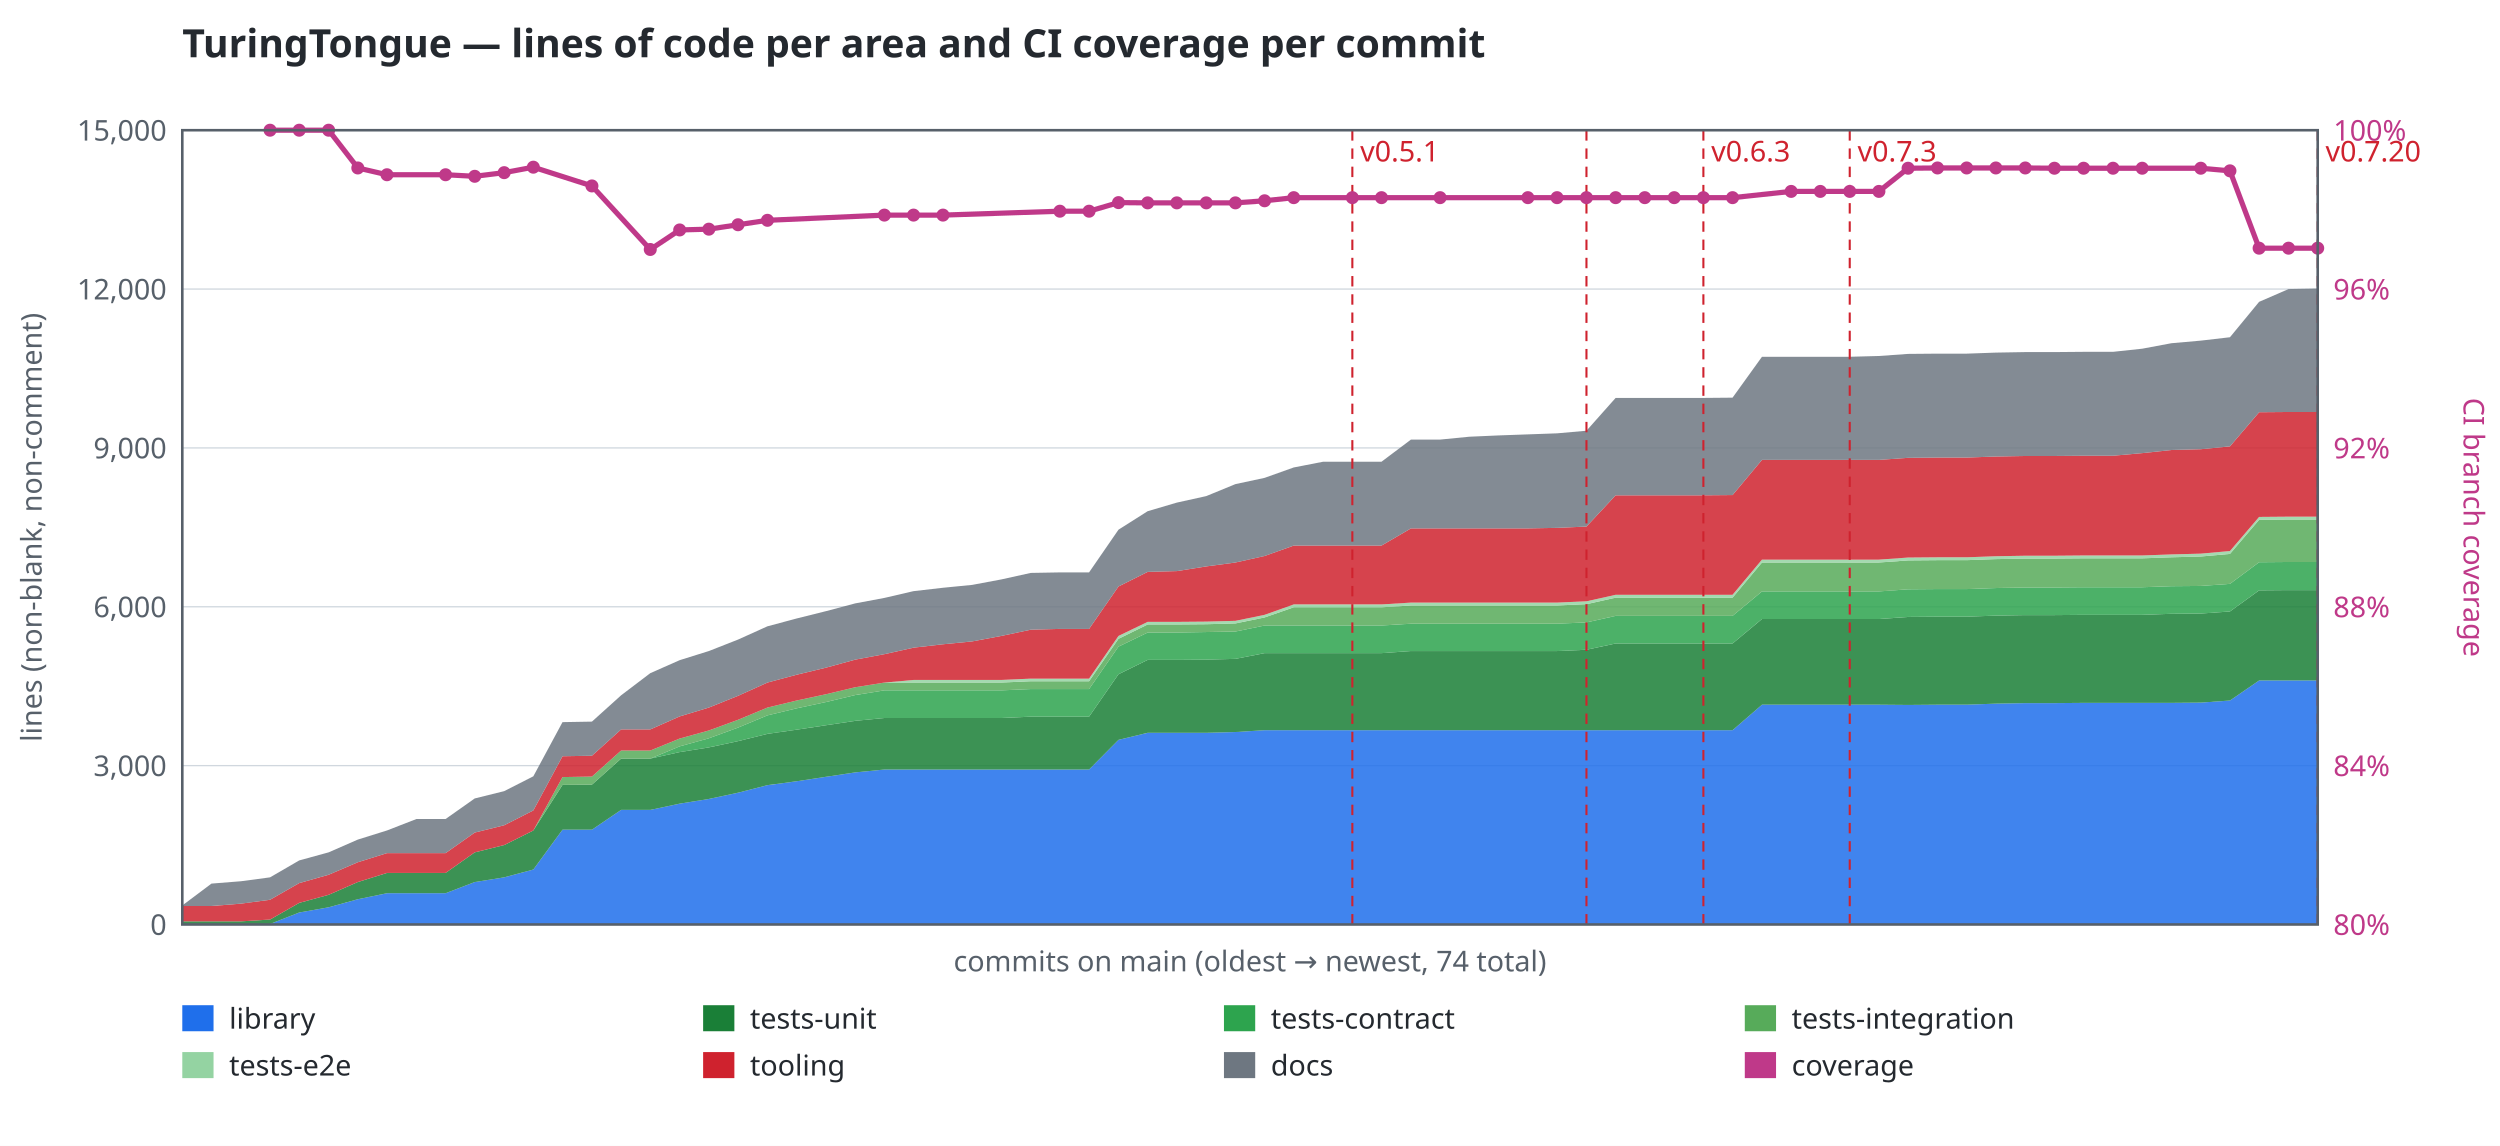
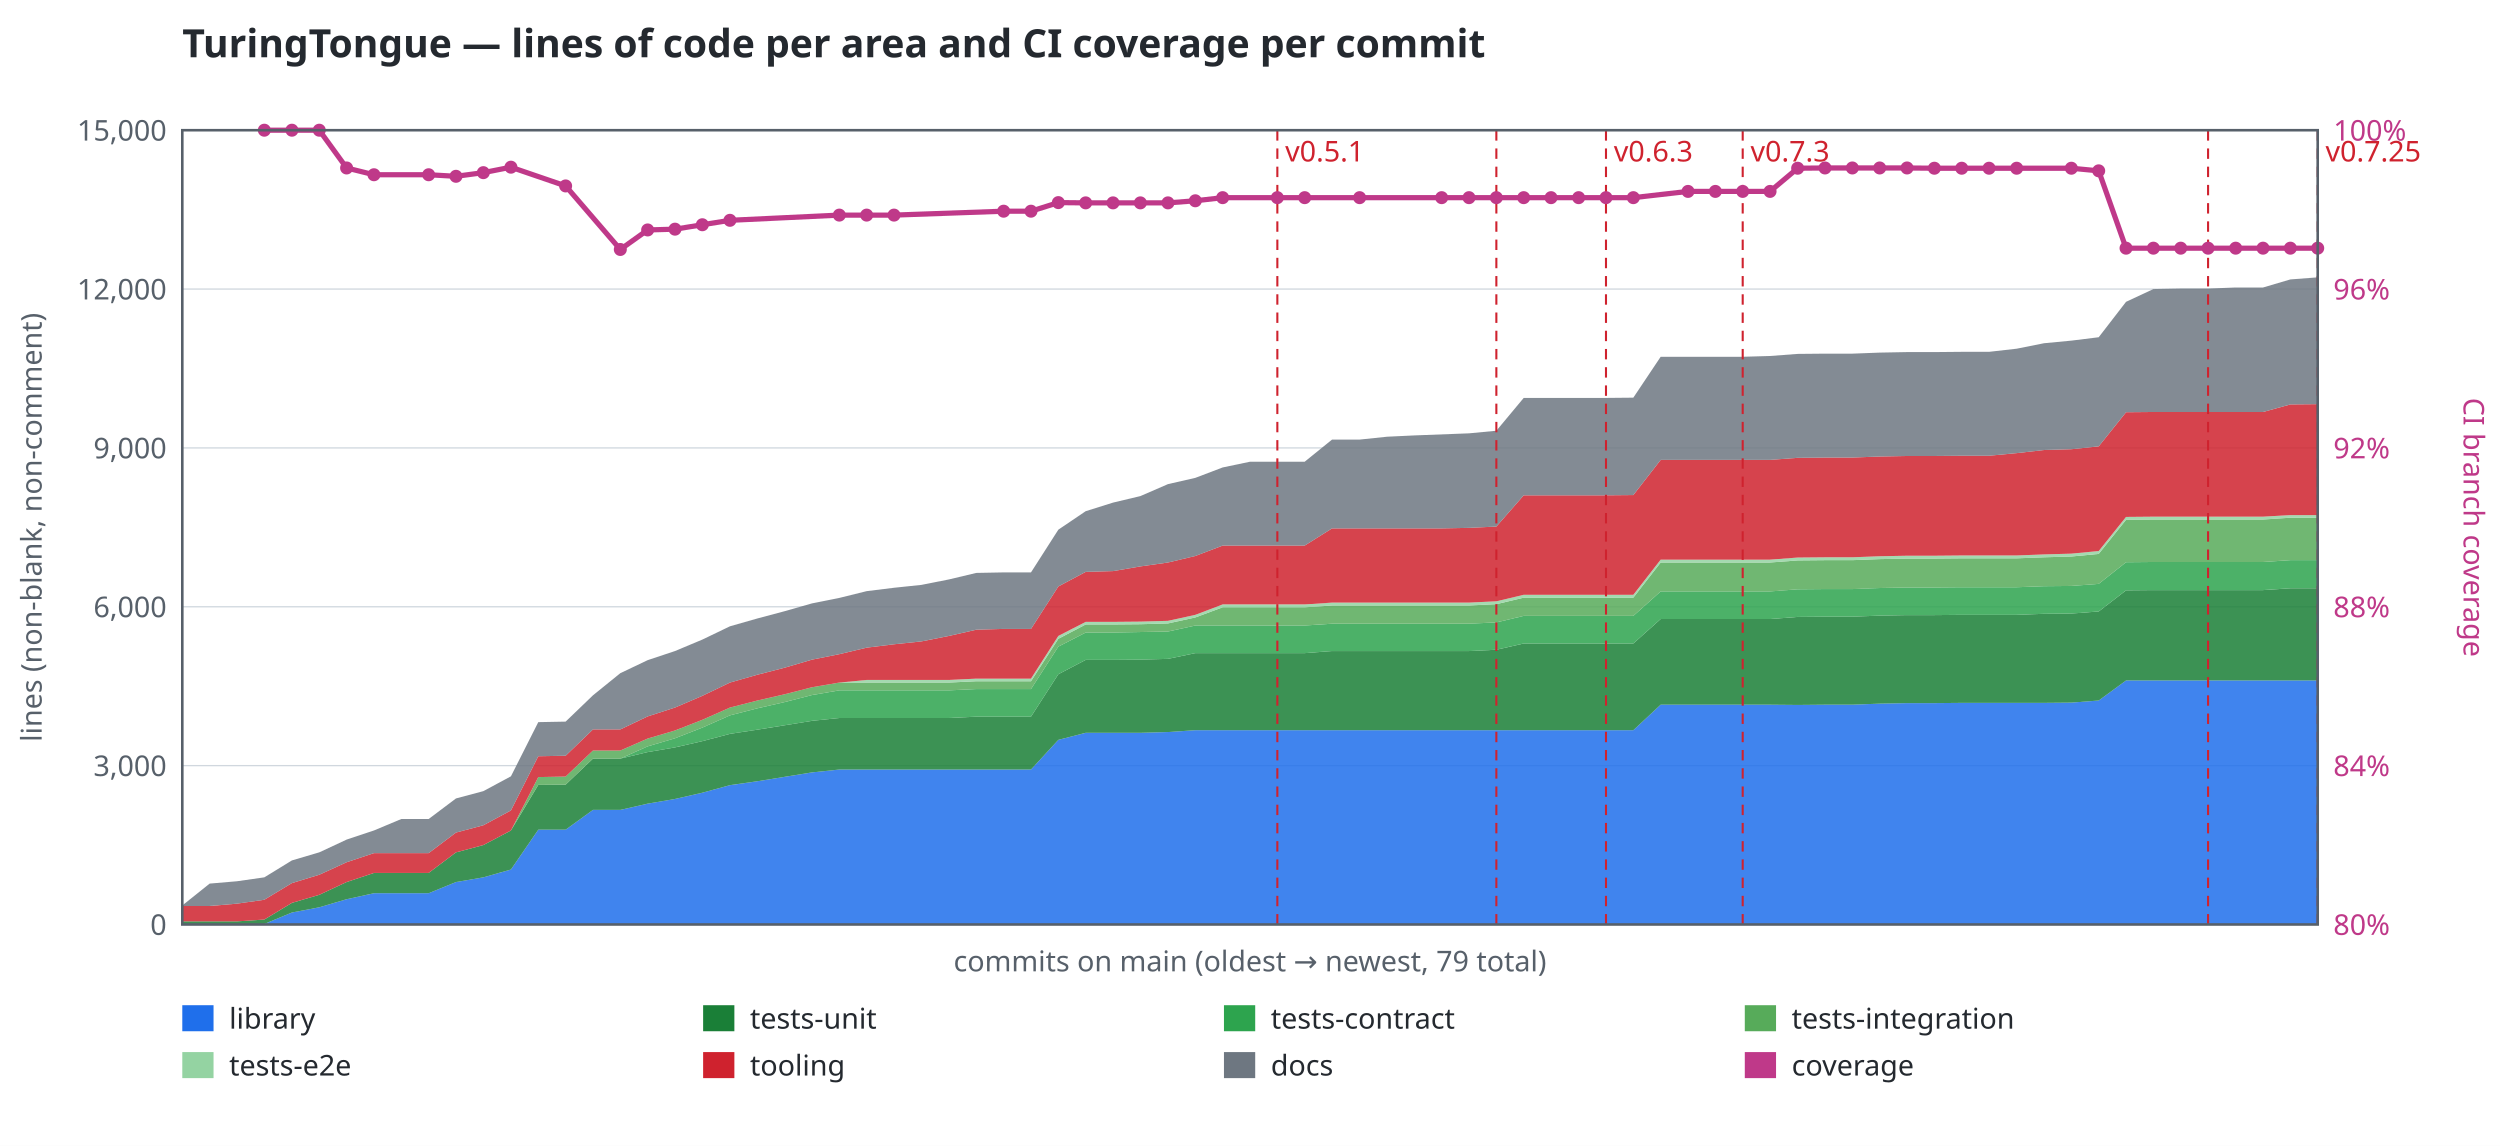
<svg xmlns="http://www.w3.org/2000/svg" width="960" height="440" viewBox="0 0 960 440" font-family="sans-serif" font-size="11">
  <rect width="960" height="440" fill="#ffffff" />
  <text x="70" y="22" font-size="15" font-weight="bold" fill="#24292f">TuringTongue — lines of code per area and CI coverage per commit</text>
  <line x1="70" x2="890" y1="355.0" y2="355.0" stroke="#d0d7de" stroke-width="0.5" />
  <text x="64" y="359.0" text-anchor="end" fill="#57606a">0</text>
  <text x="896" y="359.0" fill="#bf3989">80%</text>
  <line x1="70" x2="890" y1="294.0" y2="294.0" stroke="#d0d7de" stroke-width="0.5" />
  <text x="64" y="298.0" text-anchor="end" fill="#57606a">3,000</text>
  <text x="896" y="298.0" fill="#bf3989">84%</text>
  <line x1="70" x2="890" y1="233.0" y2="233.0" stroke="#d0d7de" stroke-width="0.5" />
  <text x="64" y="237.0" text-anchor="end" fill="#57606a">6,000</text>
  <text x="896" y="237.0" fill="#bf3989">88%</text>
  <line x1="70" x2="890" y1="172.0" y2="172.0" stroke="#d0d7de" stroke-width="0.5" />
  <text x="64" y="176.0" text-anchor="end" fill="#57606a">9,000</text>
  <text x="896" y="176.0" fill="#bf3989">92%</text>
  <line x1="70" x2="890" y1="111.0" y2="111.0" stroke="#d0d7de" stroke-width="0.5" />
  <text x="64" y="115.0" text-anchor="end" fill="#57606a">12,000</text>
  <text x="896" y="115.0" fill="#bf3989">96%</text>
  <line x1="70" x2="890" y1="50.0" y2="50.0" stroke="#d0d7de" stroke-width="0.5" />
  <text x="64" y="54.0" text-anchor="end" fill="#57606a">15,000</text>
  <text x="896" y="54.0" fill="#bf3989">100%</text>
-   <polygon points="70.0,354.8 81.2,354.8 92.5,354.8 103.7,354.8 114.9,350.4 126.2,348.4 137.4,345.3 148.6,343.0 159.9,343.0 171.1,343.0 182.3,338.7 193.6,336.9 204.8,333.9 216.0,318.6 227.3,318.6 238.5,311.0 249.7,311.0 261.0,308.6 272.2,306.8 283.4,304.4 294.7,301.5 305.9,300.0 317.1,298.3 328.4,296.6 339.6,295.5 350.8,295.5 362.1,295.5 373.3,295.5 384.5,295.5 395.8,295.5 407.0,295.5 418.2,295.5 429.5,284.1 440.7,281.4 451.9,281.4 463.2,281.4 474.4,281.1 485.6,280.4 496.8,280.4 508.1,280.4 519.3,280.4 530.5,280.4 541.8,280.4 553.0,280.4 564.2,280.4 575.5,280.4 586.7,280.4 597.9,280.4 609.2,280.4 620.4,280.4 631.6,280.4 642.9,280.4 654.1,280.4 665.3,280.4 676.6,270.6 687.8,270.6 699.0,270.6 710.3,270.6 721.5,270.6 732.7,270.7 744.0,270.6 755.2,270.6 766.4,270.2 777.7,270.0 788.9,270.0 800.1,269.9 811.4,269.9 822.6,269.9 833.8,269.9 845.1,269.8 856.3,269.0 867.5,261.3 878.8,261.3 890.0,261.3 890.0,355.0 878.8,355.0 867.5,355.0 856.3,355.0 845.1,355.0 833.8,355.0 822.6,355.0 811.4,355.0 800.1,355.0 788.9,355.0 777.7,355.0 766.4,355.0 755.2,355.0 744.0,355.0 732.7,355.0 721.5,355.0 710.3,355.0 699.0,355.0 687.8,355.0 676.6,355.0 665.3,355.0 654.1,355.0 642.9,355.0 631.6,355.0 620.4,355.0 609.2,355.0 597.9,355.0 586.7,355.0 575.5,355.0 564.2,355.0 553.0,355.0 541.8,355.0 530.5,355.0 519.3,355.0 508.1,355.0 496.8,355.0 485.6,355.0 474.4,355.0 463.2,355.0 451.9,355.0 440.7,355.0 429.5,355.0 418.2,355.0 407.0,355.0 395.8,355.0 384.5,355.0 373.3,355.0 362.1,355.0 350.8,355.0 339.6,355.0 328.4,355.0 317.1,355.0 305.9,355.0 294.7,355.0 283.4,355.0 272.2,355.0 261.0,355.0 249.7,355.0 238.5,355.0 227.3,355.0 216.0,355.0 204.8,355.0 193.6,355.0 182.3,355.0 171.1,355.0 159.9,355.0 148.6,355.0 137.4,355.0 126.2,355.0 114.9,355.0 103.7,355.0 92.5,355.0 81.2,355.0 70.0,355.0" fill="#1f6feb" fill-opacity="0.85" />
-   <polygon points="70.0,353.8 81.2,353.8 92.5,353.8 103.7,353.1 114.9,346.7 126.2,343.6 137.4,338.7 148.6,335.2 159.9,335.2 171.1,335.2 182.3,327.3 193.6,324.5 204.8,318.9 216.0,301.4 227.3,301.3 238.5,291.3 249.7,291.3 261.0,288.8 272.2,287.0 283.4,284.6 294.7,281.8 305.9,280.2 317.1,278.5 328.4,276.8 339.6,275.7 350.8,275.7 362.1,275.7 373.3,275.7 384.5,275.7 395.8,275.2 407.0,275.2 418.2,275.2 429.5,258.9 440.7,253.4 451.9,253.4 463.2,253.3 474.4,253.0 485.6,250.8 496.8,250.8 508.1,250.8 519.3,250.8 530.5,250.8 541.8,250.0 553.0,250.0 564.2,250.0 575.5,250.0 586.7,250.0 597.9,250.0 609.2,249.5 620.4,247.1 631.6,247.1 642.9,247.1 654.1,247.1 665.3,247.1 676.6,237.7 687.8,237.7 699.0,237.7 710.3,237.7 721.5,237.7 732.7,236.9 744.0,236.8 755.2,236.8 766.4,236.4 777.7,236.2 788.9,236.2 800.1,236.1 811.4,236.1 822.6,236.1 833.8,235.7 845.1,235.6 856.3,234.8 867.5,226.7 878.8,226.6 890.0,226.6 890.0,261.3 878.8,261.3 867.5,261.3 856.3,269.0 845.1,269.8 833.8,269.9 822.6,269.9 811.4,269.9 800.1,269.9 788.9,270.0 777.7,270.0 766.4,270.2 755.2,270.6 744.0,270.6 732.7,270.7 721.5,270.6 710.3,270.6 699.0,270.6 687.8,270.6 676.6,270.6 665.3,280.4 654.1,280.4 642.9,280.4 631.6,280.4 620.4,280.4 609.2,280.4 597.9,280.4 586.7,280.4 575.5,280.4 564.2,280.4 553.0,280.4 541.8,280.4 530.5,280.4 519.3,280.4 508.1,280.4 496.8,280.4 485.6,280.4 474.4,281.1 463.2,281.4 451.9,281.4 440.7,281.4 429.5,284.1 418.2,295.5 407.0,295.5 395.8,295.5 384.5,295.5 373.3,295.5 362.1,295.5 350.8,295.5 339.6,295.5 328.4,296.6 317.1,298.3 305.9,300.0 294.7,301.5 283.4,304.4 272.2,306.8 261.0,308.6 249.7,311.0 238.5,311.0 227.3,318.6 216.0,318.6 204.8,333.9 193.6,336.9 182.3,338.7 171.1,343.0 159.9,343.0 148.6,343.0 137.4,345.3 126.2,348.4 114.9,350.4 103.7,354.8 92.5,354.8 81.2,354.8 70.0,354.8" fill="#1a7f37" fill-opacity="0.85" />
-   <polygon points="70.0,353.8 81.2,353.8 92.5,353.8 103.7,353.1 114.9,346.7 126.2,343.6 137.4,338.7 148.6,335.2 159.9,335.2 171.1,335.2 182.3,327.3 193.6,324.5 204.8,318.9 216.0,301.4 227.3,301.3 238.5,291.3 249.7,291.3 261.0,286.6 272.2,283.5 283.4,279.4 294.7,274.7 305.9,272.0 317.1,269.6 328.4,266.9 339.6,265.1 350.8,265.1 362.1,265.1 373.3,265.1 384.5,265.1 395.8,264.6 407.0,264.6 418.2,264.6 429.5,248.3 440.7,242.9 451.9,242.9 463.2,242.7 474.4,242.5 485.6,240.2 496.8,240.2 508.1,240.2 519.3,240.2 530.5,240.2 541.8,239.5 553.0,239.5 564.2,239.5 575.5,239.5 586.7,239.5 597.9,239.5 609.2,239.0 620.4,236.5 631.6,236.5 642.9,236.5 654.1,236.5 665.3,236.5 676.6,227.1 687.8,227.1 699.0,227.1 710.3,227.1 721.5,227.1 732.7,226.3 744.0,226.2 755.2,226.2 766.4,225.8 777.7,225.6 788.9,225.6 800.1,225.5 811.4,225.5 822.6,225.5 833.8,225.1 845.1,225.0 856.3,224.2 867.5,215.9 878.8,215.8 890.0,215.8 890.0,226.6 878.8,226.6 867.5,226.7 856.3,234.8 845.1,235.6 833.8,235.7 822.6,236.1 811.4,236.1 800.1,236.1 788.9,236.2 777.7,236.2 766.4,236.4 755.2,236.8 744.0,236.8 732.7,236.9 721.5,237.7 710.3,237.7 699.0,237.7 687.8,237.7 676.6,237.7 665.3,247.1 654.1,247.1 642.9,247.1 631.6,247.1 620.4,247.1 609.2,249.5 597.9,250.0 586.7,250.0 575.5,250.0 564.2,250.0 553.0,250.0 541.8,250.0 530.5,250.8 519.3,250.8 508.1,250.8 496.8,250.8 485.6,250.8 474.4,253.0 463.2,253.3 451.9,253.4 440.7,253.4 429.5,258.9 418.2,275.2 407.0,275.2 395.8,275.2 384.5,275.7 373.3,275.7 362.1,275.7 350.8,275.7 339.6,275.7 328.4,276.8 317.1,278.5 305.9,280.2 294.7,281.8 283.4,284.6 272.2,287.0 261.0,288.8 249.7,291.3 238.5,291.3 227.3,301.3 216.0,301.4 204.8,318.9 193.6,324.5 182.3,327.3 171.1,335.2 159.9,335.2 148.6,335.2 137.4,338.7 126.2,343.6 114.9,346.7 103.7,353.1 92.5,353.8 81.2,353.8 70.0,353.8" fill="#2da44e" fill-opacity="0.85" />
-   <polygon points="70.0,353.8 81.2,353.8 92.5,353.8 103.7,353.1 114.9,346.7 126.2,343.6 137.4,338.7 148.6,335.2 159.9,335.2 171.1,335.2 182.3,327.3 193.6,324.5 204.8,318.9 216.0,298.4 227.3,298.2 238.5,288.2 249.7,288.2 261.0,283.6 272.2,280.5 283.4,276.4 294.7,271.7 305.9,269.0 317.1,266.6 328.4,263.9 339.6,262.1 350.8,262.1 362.1,262.1 373.3,262.1 384.5,262.1 395.8,261.6 407.0,261.6 418.2,261.6 429.5,245.3 440.7,239.8 451.9,239.8 463.2,239.7 474.4,239.4 485.6,237.1 496.8,233.2 508.1,233.2 519.3,233.2 530.5,233.2 541.8,232.5 553.0,232.5 564.2,232.5 575.5,232.5 586.7,232.5 597.9,232.5 609.2,232.0 620.4,229.5 631.6,229.5 642.9,229.5 654.1,229.5 665.3,229.5 676.6,216.0 687.8,216.0 699.0,216.0 710.3,216.0 721.5,216.0 732.7,215.2 744.0,215.1 755.2,215.1 766.4,214.7 777.7,214.5 788.9,214.5 800.1,214.4 811.4,214.4 822.6,214.4 833.8,214.0 845.1,213.7 856.3,212.7 867.5,199.6 878.8,199.5 890.0,199.5 890.0,215.8 878.8,215.8 867.5,215.9 856.3,224.2 845.1,225.0 833.8,225.1 822.6,225.5 811.4,225.5 800.1,225.5 788.9,225.6 777.7,225.6 766.4,225.8 755.2,226.2 744.0,226.2 732.7,226.3 721.5,227.1 710.3,227.1 699.0,227.1 687.8,227.1 676.6,227.1 665.3,236.5 654.1,236.5 642.9,236.5 631.6,236.5 620.4,236.5 609.2,239.0 597.9,239.5 586.7,239.5 575.5,239.5 564.2,239.5 553.0,239.5 541.8,239.5 530.5,240.2 519.3,240.2 508.1,240.2 496.8,240.2 485.6,240.2 474.4,242.5 463.2,242.7 451.9,242.9 440.7,242.9 429.5,248.3 418.2,264.6 407.0,264.6 395.8,264.6 384.5,265.1 373.3,265.1 362.1,265.1 350.8,265.1 339.6,265.1 328.4,266.9 317.1,269.6 305.9,272.0 294.7,274.7 283.4,279.4 272.2,283.5 261.0,286.6 249.7,291.3 238.5,291.3 227.3,301.3 216.0,301.4 204.8,318.9 193.6,324.5 182.3,327.3 171.1,335.2 159.9,335.2 148.6,335.2 137.4,338.7 126.2,343.6 114.9,346.7 103.7,353.1 92.5,353.8 81.2,353.8 70.0,353.8" fill="#57ab5a" fill-opacity="0.85" />
-   <polygon points="70.0,353.8 81.2,353.8 92.5,353.8 103.7,353.1 114.9,346.7 126.2,343.6 137.4,338.7 148.6,335.2 159.9,335.2 171.1,335.2 182.3,327.3 193.6,324.5 204.8,318.9 216.0,298.4 227.3,298.2 238.5,288.2 249.7,288.2 261.0,283.6 272.2,280.5 283.4,276.4 294.7,271.7 305.9,269.0 317.1,266.6 328.4,263.9 339.6,262.1 350.8,261.1 362.1,261.1 373.3,261.1 384.5,261.1 395.8,260.6 407.0,260.6 418.2,260.6 429.5,244.2 440.7,238.8 451.9,238.8 463.2,238.7 474.4,238.4 485.6,236.1 496.8,232.1 508.1,232.1 519.3,232.1 530.5,232.1 541.8,231.4 553.0,231.4 564.2,231.4 575.5,231.4 586.7,231.4 597.9,231.4 609.2,230.9 620.4,228.4 631.6,228.4 642.9,228.4 654.1,228.4 665.3,228.4 676.6,214.9 687.8,214.9 699.0,214.9 710.3,214.9 721.5,214.9 732.7,214.1 744.0,214.0 755.2,214.0 766.4,213.6 777.7,213.4 788.9,213.4 800.1,213.3 811.4,213.3 822.6,213.3 833.8,212.9 845.1,212.6 856.3,211.6 867.5,198.5 878.8,198.4 890.0,198.4 890.0,199.5 878.8,199.5 867.5,199.6 856.3,212.7 845.1,213.7 833.8,214.0 822.6,214.4 811.4,214.4 800.1,214.4 788.9,214.5 777.7,214.5 766.4,214.7 755.2,215.1 744.0,215.1 732.7,215.2 721.5,216.0 710.3,216.0 699.0,216.0 687.8,216.0 676.6,216.0 665.3,229.5 654.1,229.5 642.9,229.5 631.6,229.5 620.4,229.5 609.2,232.0 597.9,232.5 586.7,232.5 575.5,232.5 564.2,232.5 553.0,232.5 541.8,232.5 530.5,233.2 519.3,233.2 508.1,233.2 496.8,233.2 485.6,237.1 474.4,239.4 463.2,239.7 451.9,239.8 440.7,239.8 429.5,245.3 418.2,261.6 407.0,261.6 395.8,261.6 384.5,262.1 373.3,262.1 362.1,262.1 350.8,262.1 339.6,262.1 328.4,263.9 317.1,266.6 305.9,269.0 294.7,271.7 283.4,276.4 272.2,280.5 261.0,283.6 249.7,288.2 238.5,288.2 227.3,298.2 216.0,298.4 204.8,318.9 193.6,324.5 182.3,327.3 171.1,335.2 159.9,335.2 148.6,335.2 137.4,338.7 126.2,343.6 114.9,346.7 103.7,353.1 92.5,353.8 81.2,353.8 70.0,353.8" fill="#94d3a2" fill-opacity="0.85" />
-   <polygon points="70.0,347.9 81.2,347.9 92.5,347.0 103.7,345.5 114.9,339.1 126.2,335.9 137.4,331.1 148.6,327.6 159.9,327.6 171.1,327.6 182.3,319.7 193.6,316.9 204.8,311.2 216.0,290.4 227.3,290.2 238.5,280.1 249.7,280.1 261.0,275.1 272.2,271.7 283.4,267.2 294.7,262.1 305.9,259.1 317.1,256.4 328.4,253.3 339.6,251.2 350.8,248.7 362.1,247.4 373.3,246.3 384.5,244.2 395.8,241.8 407.0,241.5 418.2,241.5 429.5,225.2 440.7,219.6 451.9,219.3 463.2,217.5 474.4,216.0 485.6,213.5 496.8,209.5 508.1,209.5 519.3,209.5 530.5,209.5 541.8,202.9 553.0,202.9 564.2,202.9 575.5,202.9 586.7,202.9 597.9,202.7 609.2,202.2 620.4,190.2 631.6,190.2 642.9,190.2 654.1,190.2 665.3,190.1 676.6,176.6 687.8,176.6 699.0,176.6 710.3,176.6 721.5,176.6 732.7,175.8 744.0,175.7 755.2,175.7 766.4,175.3 777.7,175.1 788.9,175.1 800.1,175.0 811.4,175.0 822.6,174.0 833.8,172.8 845.1,172.5 856.3,171.4 867.5,158.3 878.8,158.2 890.0,158.2 890.0,198.4 878.8,198.4 867.5,198.5 856.3,211.6 845.1,212.6 833.8,212.9 822.6,213.3 811.4,213.3 800.1,213.3 788.9,213.4 777.7,213.4 766.4,213.6 755.2,214.0 744.0,214.0 732.7,214.1 721.5,214.9 710.3,214.9 699.0,214.9 687.8,214.9 676.6,214.9 665.3,228.4 654.1,228.4 642.9,228.4 631.6,228.4 620.4,228.4 609.2,230.9 597.9,231.4 586.7,231.4 575.5,231.4 564.2,231.4 553.0,231.4 541.8,231.4 530.5,232.1 519.3,232.1 508.1,232.1 496.8,232.1 485.6,236.1 474.4,238.4 463.2,238.7 451.9,238.8 440.7,238.8 429.5,244.2 418.2,260.6 407.0,260.6 395.8,260.6 384.5,261.1 373.3,261.1 362.1,261.1 350.8,261.1 339.6,262.1 328.4,263.9 317.1,266.6 305.9,269.0 294.7,271.7 283.4,276.4 272.2,280.5 261.0,283.6 249.7,288.2 238.5,288.2 227.3,298.2 216.0,298.4 204.8,318.9 193.6,324.5 182.3,327.3 171.1,335.2 159.9,335.2 148.6,335.2 137.4,338.7 126.2,343.6 114.9,346.7 103.7,353.1 92.5,353.8 81.2,353.8 70.0,353.8" fill="#cf222e" fill-opacity="0.85" />
-   <polygon points="70.0,347.7 81.2,339.3 92.5,338.4 103.7,336.9 114.9,330.4 126.2,327.3 137.4,322.4 148.6,318.9 159.9,314.5 171.1,314.5 182.3,306.6 193.6,303.8 204.8,298.1 216.0,277.3 227.3,277.1 238.5,267.0 249.7,258.5 261.0,253.5 272.2,250.0 283.4,245.6 294.7,240.5 305.9,237.5 317.1,234.7 328.4,231.7 339.6,229.6 350.8,227.0 362.1,225.7 373.3,224.6 384.5,222.5 395.8,220.0 407.0,219.8 418.2,219.8 429.5,203.4 440.7,196.3 451.9,193.0 463.2,190.5 474.4,185.9 485.6,183.5 496.8,179.5 508.1,177.3 519.3,177.3 530.5,177.3 541.8,168.8 553.0,168.8 564.2,167.7 575.5,167.2 586.7,166.8 597.9,166.4 609.2,165.4 620.4,152.8 631.6,152.8 642.9,152.8 654.1,152.8 665.3,152.7 676.6,137.0 687.8,137.0 699.0,137.0 710.3,137.0 721.5,136.7 732.7,135.9 744.0,135.8 755.2,135.8 766.4,135.4 777.7,135.2 788.9,135.2 800.1,135.1 811.4,135.1 822.6,133.9 833.8,131.8 845.1,130.8 856.3,129.5 867.5,115.9 878.8,111.0 890.0,110.8 890.0,158.2 878.8,158.2 867.5,158.3 856.3,171.4 845.1,172.5 833.8,172.8 822.6,174.0 811.4,175.0 800.1,175.0 788.9,175.1 777.7,175.1 766.4,175.3 755.2,175.7 744.0,175.7 732.7,175.8 721.5,176.6 710.3,176.6 699.0,176.6 687.8,176.6 676.6,176.6 665.3,190.1 654.1,190.2 642.9,190.2 631.6,190.2 620.4,190.2 609.2,202.2 597.9,202.7 586.7,202.9 575.5,202.9 564.2,202.9 553.0,202.9 541.8,202.9 530.5,209.5 519.3,209.5 508.1,209.5 496.8,209.5 485.6,213.5 474.4,216.0 463.2,217.5 451.9,219.3 440.7,219.6 429.5,225.2 418.2,241.5 407.0,241.5 395.8,241.8 384.5,244.2 373.3,246.3 362.1,247.4 350.8,248.7 339.6,251.2 328.4,253.3 317.1,256.4 305.9,259.1 294.7,262.1 283.4,267.2 272.2,271.7 261.0,275.1 249.7,280.1 238.5,280.1 227.3,290.2 216.0,290.4 204.8,311.2 193.6,316.9 182.3,319.7 171.1,327.6 159.9,327.6 148.6,327.6 137.4,331.1 126.2,335.9 114.9,339.1 103.7,345.5 92.5,347.0 81.2,347.9 70.0,347.9" fill="#6e7781" fill-opacity="0.85" />
-   <line x1="519.3" x2="519.3" y1="50" y2="355" stroke="#cf222e" stroke-width="0.8" stroke-dasharray="4,3" />
-   <line x1="609.2" x2="609.2" y1="50" y2="355" stroke="#cf222e" stroke-width="0.8" stroke-dasharray="4,3" />
-   <line x1="654.1" x2="654.1" y1="50" y2="355" stroke="#cf222e" stroke-width="0.8" stroke-dasharray="4,3" />
-   <line x1="710.3" x2="710.3" y1="50" y2="355" stroke="#cf222e" stroke-width="0.8" stroke-dasharray="4,3" />
+   <polygon points="70.0,354.8 80.5,354.8 91.0,354.8 101.5,354.8 112.1,350.4 122.6,348.4 133.1,345.3 143.6,343.0 154.1,343.0 164.6,343.0 175.1,338.7 185.6,336.9 196.2,333.9 206.7,318.6 217.2,318.6 227.7,311.0 238.2,311.0 248.7,308.6 259.2,306.8 269.7,304.4 280.3,301.5 290.8,300.0 301.3,298.3 311.8,296.6 322.3,295.5 332.8,295.5 343.3,295.5 353.8,295.5 364.4,295.5 374.9,295.5 385.4,295.5 395.9,295.5 406.4,284.1 416.9,281.4 427.4,281.4 437.9,281.4 448.5,281.1 459.0,280.4 469.5,280.4 480.0,280.4 490.5,280.4 501.0,280.4 511.5,280.4 522.1,280.4 532.6,280.4 543.1,280.4 553.6,280.4 564.1,280.4 574.6,280.4 585.1,280.4 595.6,280.4 606.2,280.4 616.7,280.4 627.2,280.4 637.7,270.6 648.2,270.6 658.7,270.6 669.2,270.6 679.7,270.6 690.3,270.7 700.8,270.6 711.3,270.6 721.8,270.2 732.3,270.0 742.8,270.0 753.3,269.9 763.8,269.9 774.4,269.9 784.9,269.9 795.4,269.8 805.9,269.0 816.4,261.3 826.9,261.3 837.4,261.3 847.9,261.3 858.5,261.3 869.0,261.3 879.5,261.3 890.0,261.3 890.0,355.0 879.5,355.0 869.0,355.0 858.5,355.0 847.9,355.0 837.4,355.0 826.9,355.0 816.4,355.0 805.9,355.0 795.4,355.0 784.9,355.0 774.4,355.0 763.8,355.0 753.3,355.0 742.8,355.0 732.3,355.0 721.8,355.0 711.3,355.0 700.8,355.0 690.3,355.0 679.7,355.0 669.2,355.0 658.7,355.0 648.2,355.0 637.7,355.0 627.2,355.0 616.7,355.0 606.2,355.0 595.6,355.0 585.1,355.0 574.6,355.0 564.1,355.0 553.6,355.0 543.1,355.0 532.6,355.0 522.1,355.0 511.5,355.0 501.0,355.0 490.5,355.0 480.0,355.0 469.5,355.0 459.0,355.0 448.5,355.0 437.9,355.0 427.4,355.0 416.9,355.0 406.4,355.0 395.9,355.0 385.4,355.0 374.9,355.0 364.4,355.0 353.8,355.0 343.3,355.0 332.8,355.0 322.3,355.0 311.8,355.0 301.3,355.0 290.8,355.0 280.3,355.0 269.7,355.0 259.2,355.0 248.7,355.0 238.2,355.0 227.7,355.0 217.2,355.0 206.7,355.0 196.2,355.0 185.6,355.0 175.1,355.0 164.6,355.0 154.1,355.0 143.6,355.0 133.1,355.0 122.6,355.0 112.1,355.0 101.5,355.0 91.0,355.0 80.5,355.0 70.0,355.0" fill="#1f6feb" fill-opacity="0.85" />
+   <polygon points="70.0,353.8 80.5,353.8 91.0,353.8 101.5,353.1 112.1,346.7 122.6,343.6 133.1,338.7 143.6,335.2 154.1,335.2 164.6,335.2 175.1,327.3 185.6,324.5 196.2,318.9 206.7,301.4 217.2,301.3 227.7,291.3 238.2,291.3 248.7,288.8 259.2,287.0 269.7,284.6 280.3,281.8 290.8,280.2 301.3,278.5 311.8,276.8 322.3,275.7 332.8,275.7 343.3,275.7 353.8,275.7 364.4,275.7 374.9,275.2 385.4,275.2 395.9,275.2 406.4,258.9 416.9,253.4 427.4,253.4 437.9,253.3 448.5,253.0 459.0,250.8 469.5,250.8 480.0,250.8 490.5,250.8 501.0,250.8 511.5,250.0 522.1,250.0 532.6,250.0 543.1,250.0 553.6,250.0 564.1,250.0 574.6,249.5 585.1,247.1 595.6,247.1 606.2,247.1 616.7,247.1 627.2,247.1 637.7,237.7 648.2,237.7 658.7,237.7 669.2,237.7 679.7,237.7 690.3,236.9 700.8,236.8 711.3,236.8 721.8,236.4 732.3,236.2 742.8,236.2 753.3,236.1 763.8,236.1 774.4,236.1 784.9,235.7 795.4,235.6 805.9,234.8 816.4,226.7 826.9,226.6 837.4,226.6 847.9,226.6 858.5,226.6 869.0,226.6 879.5,225.9 890.0,225.9 890.0,261.3 879.5,261.3 869.0,261.3 858.5,261.3 847.9,261.3 837.4,261.3 826.9,261.3 816.4,261.3 805.9,269.0 795.4,269.8 784.9,269.9 774.4,269.9 763.8,269.9 753.3,269.9 742.8,270.0 732.3,270.0 721.8,270.2 711.3,270.6 700.8,270.6 690.3,270.7 679.7,270.6 669.2,270.6 658.7,270.6 648.2,270.6 637.7,270.6 627.2,280.4 616.7,280.4 606.2,280.4 595.6,280.4 585.1,280.4 574.6,280.4 564.1,280.4 553.6,280.4 543.1,280.4 532.6,280.4 522.1,280.4 511.5,280.4 501.0,280.4 490.5,280.4 480.0,280.4 469.5,280.4 459.0,280.4 448.5,281.1 437.9,281.4 427.4,281.4 416.9,281.4 406.4,284.1 395.9,295.5 385.4,295.5 374.9,295.5 364.4,295.5 353.8,295.5 343.3,295.5 332.8,295.5 322.3,295.5 311.8,296.6 301.3,298.3 290.8,300.0 280.3,301.5 269.7,304.4 259.2,306.8 248.7,308.6 238.2,311.0 227.7,311.0 217.2,318.6 206.7,318.6 196.2,333.9 185.6,336.9 175.1,338.7 164.6,343.0 154.1,343.0 143.6,343.0 133.1,345.3 122.6,348.4 112.1,350.4 101.5,354.8 91.0,354.8 80.5,354.8 70.0,354.8" fill="#1a7f37" fill-opacity="0.85" />
+   <polygon points="70.0,353.8 80.5,353.8 91.0,353.8 101.5,353.1 112.1,346.7 122.6,343.6 133.1,338.7 143.6,335.2 154.1,335.2 164.6,335.2 175.1,327.3 185.6,324.5 196.2,318.9 206.7,301.4 217.2,301.3 227.7,291.3 238.2,291.3 248.7,286.6 259.2,283.5 269.7,279.4 280.3,274.7 290.8,272.0 301.3,269.6 311.8,266.9 322.3,265.1 332.8,265.1 343.3,265.1 353.8,265.1 364.4,265.1 374.9,264.6 385.4,264.6 395.9,264.6 406.4,248.3 416.9,242.9 427.4,242.9 437.9,242.7 448.5,242.5 459.0,240.2 469.5,240.2 480.0,240.2 490.5,240.2 501.0,240.2 511.5,239.5 522.1,239.5 532.6,239.5 543.1,239.5 553.6,239.5 564.1,239.5 574.6,239.0 585.1,236.5 595.6,236.5 606.2,236.5 616.7,236.5 627.2,236.5 637.7,227.1 648.2,227.1 658.7,227.1 669.2,227.1 679.7,227.1 690.3,226.3 700.8,226.2 711.3,226.2 721.8,225.8 732.3,225.6 742.8,225.6 753.3,225.5 763.8,225.5 774.4,225.5 784.9,225.1 795.4,225.0 805.9,224.2 816.4,215.9 826.9,215.8 837.4,215.8 847.9,215.8 858.5,215.8 869.0,215.8 879.5,215.1 890.0,215.1 890.0,225.9 879.5,225.9 869.0,226.6 858.5,226.6 847.9,226.6 837.4,226.6 826.9,226.6 816.4,226.7 805.9,234.8 795.4,235.6 784.9,235.7 774.4,236.1 763.8,236.1 753.3,236.1 742.8,236.2 732.3,236.2 721.8,236.4 711.3,236.8 700.8,236.8 690.3,236.9 679.7,237.7 669.2,237.7 658.7,237.7 648.2,237.7 637.7,237.7 627.2,247.1 616.7,247.1 606.2,247.1 595.6,247.1 585.1,247.1 574.6,249.5 564.1,250.0 553.6,250.0 543.1,250.0 532.6,250.0 522.1,250.0 511.5,250.0 501.0,250.8 490.5,250.8 480.0,250.8 469.5,250.8 459.0,250.8 448.5,253.0 437.9,253.3 427.4,253.4 416.9,253.4 406.4,258.9 395.9,275.2 385.4,275.2 374.9,275.2 364.4,275.7 353.8,275.7 343.3,275.7 332.8,275.7 322.3,275.7 311.8,276.8 301.3,278.5 290.8,280.2 280.3,281.8 269.7,284.6 259.2,287.0 248.7,288.8 238.2,291.3 227.7,291.3 217.2,301.3 206.7,301.4 196.2,318.9 185.6,324.5 175.1,327.3 164.6,335.2 154.1,335.2 143.6,335.2 133.1,338.7 122.6,343.6 112.1,346.7 101.5,353.1 91.0,353.8 80.5,353.8 70.0,353.8" fill="#2da44e" fill-opacity="0.85" />
+   <polygon points="70.0,353.8 80.5,353.8 91.0,353.8 101.5,353.1 112.1,346.7 122.6,343.6 133.1,338.7 143.6,335.2 154.1,335.2 164.6,335.2 175.1,327.3 185.6,324.5 196.2,318.9 206.7,298.4 217.2,298.2 227.7,288.2 238.2,288.2 248.7,283.6 259.2,280.5 269.7,276.4 280.3,271.7 290.8,269.0 301.3,266.6 311.8,263.9 322.3,262.1 332.8,262.1 343.3,262.1 353.8,262.1 364.4,262.1 374.9,261.6 385.4,261.6 395.9,261.6 406.4,245.3 416.9,239.8 427.4,239.8 437.9,239.7 448.5,239.4 459.0,237.1 469.5,233.2 480.0,233.2 490.5,233.2 501.0,233.2 511.5,232.5 522.1,232.5 532.6,232.5 543.1,232.5 553.6,232.5 564.1,232.5 574.6,232.0 585.1,229.5 595.6,229.5 606.2,229.5 616.7,229.5 627.2,229.5 637.7,216.0 648.2,216.0 658.7,216.0 669.2,216.0 679.7,216.0 690.3,215.2 700.8,215.1 711.3,215.1 721.8,214.7 732.3,214.5 742.8,214.5 753.3,214.4 763.8,214.4 774.4,214.4 784.9,214.0 795.4,213.7 805.9,212.7 816.4,199.6 826.9,199.5 837.4,199.5 847.9,199.5 858.5,199.5 869.0,199.5 879.5,198.8 890.0,198.8 890.0,215.1 879.5,215.1 869.0,215.8 858.5,215.8 847.9,215.8 837.4,215.8 826.9,215.8 816.4,215.9 805.9,224.2 795.4,225.0 784.9,225.1 774.4,225.5 763.8,225.5 753.3,225.5 742.8,225.6 732.3,225.6 721.8,225.8 711.3,226.2 700.8,226.2 690.3,226.3 679.7,227.1 669.2,227.1 658.7,227.1 648.2,227.1 637.7,227.1 627.2,236.5 616.7,236.5 606.2,236.5 595.6,236.5 585.1,236.5 574.6,239.0 564.1,239.5 553.6,239.5 543.1,239.5 532.6,239.5 522.1,239.5 511.5,239.5 501.0,240.2 490.5,240.2 480.0,240.2 469.5,240.2 459.0,240.2 448.5,242.5 437.9,242.7 427.4,242.9 416.9,242.9 406.4,248.3 395.9,264.6 385.4,264.6 374.9,264.6 364.4,265.1 353.8,265.1 343.3,265.1 332.8,265.1 322.3,265.1 311.8,266.9 301.3,269.6 290.8,272.0 280.3,274.7 269.7,279.4 259.2,283.5 248.7,286.6 238.2,291.3 227.7,291.3 217.2,301.3 206.7,301.4 196.2,318.9 185.6,324.5 175.1,327.3 164.6,335.2 154.1,335.2 143.6,335.2 133.1,338.7 122.6,343.6 112.1,346.7 101.5,353.1 91.0,353.8 80.5,353.8 70.0,353.8" fill="#57ab5a" fill-opacity="0.85" />
+   <polygon points="70.0,353.8 80.5,353.8 91.0,353.8 101.5,353.1 112.1,346.7 122.6,343.6 133.1,338.7 143.6,335.2 154.1,335.2 164.6,335.2 175.1,327.3 185.6,324.5 196.2,318.9 206.7,298.4 217.2,298.2 227.7,288.2 238.2,288.2 248.7,283.6 259.2,280.5 269.7,276.4 280.3,271.7 290.8,269.0 301.3,266.6 311.8,263.9 322.3,262.1 332.8,261.1 343.3,261.1 353.8,261.1 364.4,261.1 374.9,260.6 385.4,260.6 395.9,260.6 406.4,244.2 416.9,238.8 427.4,238.8 437.9,238.7 448.5,238.4 459.0,236.1 469.5,232.1 480.0,232.1 490.5,232.1 501.0,232.1 511.5,231.4 522.1,231.4 532.6,231.4 543.1,231.4 553.6,231.4 564.1,231.4 574.6,230.9 585.1,228.4 595.6,228.4 606.2,228.4 616.7,228.4 627.2,228.4 637.7,214.9 648.2,214.9 658.7,214.9 669.2,214.9 679.7,214.9 690.3,214.1 700.8,214.0 711.3,214.0 721.8,213.6 732.3,213.4 742.8,213.4 753.3,213.3 763.8,213.3 774.4,213.3 784.9,212.9 795.4,212.6 805.9,211.6 816.4,198.5 826.9,198.4 837.4,198.4 847.9,198.4 858.5,198.4 869.0,198.4 879.5,197.8 890.0,197.8 890.0,198.8 879.5,198.8 869.0,199.5 858.5,199.5 847.9,199.5 837.4,199.5 826.9,199.5 816.4,199.6 805.9,212.7 795.4,213.7 784.9,214.0 774.4,214.4 763.8,214.4 753.3,214.4 742.8,214.5 732.3,214.5 721.8,214.7 711.3,215.1 700.8,215.1 690.3,215.2 679.7,216.0 669.2,216.0 658.7,216.0 648.2,216.0 637.7,216.0 627.2,229.5 616.7,229.5 606.2,229.5 595.6,229.5 585.1,229.5 574.6,232.0 564.1,232.5 553.6,232.5 543.1,232.5 532.6,232.5 522.1,232.5 511.5,232.5 501.0,233.2 490.5,233.2 480.0,233.2 469.5,233.2 459.0,237.1 448.5,239.4 437.9,239.7 427.4,239.8 416.9,239.8 406.4,245.3 395.9,261.6 385.4,261.6 374.9,261.6 364.4,262.1 353.8,262.1 343.3,262.1 332.8,262.1 322.3,262.1 311.8,263.9 301.3,266.6 290.8,269.0 280.3,271.7 269.7,276.4 259.2,280.5 248.7,283.6 238.2,288.2 227.7,288.2 217.2,298.2 206.7,298.4 196.2,318.9 185.6,324.5 175.1,327.3 164.6,335.2 154.1,335.2 143.6,335.2 133.1,338.7 122.6,343.6 112.1,346.7 101.5,353.1 91.0,353.8 80.5,353.8 70.0,353.8" fill="#94d3a2" fill-opacity="0.85" />
+   <polygon points="70.0,347.9 80.5,347.9 91.0,347.0 101.5,345.5 112.1,339.1 122.6,335.9 133.1,331.1 143.6,327.6 154.1,327.6 164.6,327.6 175.1,319.7 185.6,316.9 196.2,311.2 206.7,290.4 217.2,290.2 227.7,280.1 238.2,280.1 248.7,275.1 259.2,271.7 269.7,267.2 280.3,262.1 290.8,259.1 301.3,256.4 311.8,253.3 322.3,251.2 332.8,248.7 343.3,247.4 353.8,246.3 364.4,244.2 374.9,241.8 385.4,241.5 395.9,241.5 406.4,225.2 416.9,219.6 427.4,219.3 437.9,217.5 448.5,216.0 459.0,213.5 469.5,209.5 480.0,209.5 490.5,209.5 501.0,209.5 511.5,202.9 522.1,202.9 532.6,202.9 543.1,202.9 553.6,202.9 564.1,202.7 574.6,202.2 585.1,190.2 595.6,190.2 606.2,190.2 616.7,190.2 627.2,190.1 637.7,176.6 648.2,176.6 658.7,176.6 669.2,176.6 679.7,176.6 690.3,175.8 700.8,175.7 711.3,175.7 721.8,175.3 732.3,175.1 742.8,175.1 753.3,175.0 763.8,175.0 774.4,174.0 784.9,172.8 795.4,172.5 805.9,171.4 816.4,158.3 826.9,158.2 837.4,158.2 847.9,158.2 858.5,158.2 869.0,158.2 879.5,155.3 890.0,155.2 890.0,197.8 879.5,197.8 869.0,198.4 858.5,198.4 847.9,198.4 837.4,198.4 826.9,198.4 816.4,198.5 805.9,211.6 795.4,212.6 784.9,212.9 774.4,213.3 763.8,213.3 753.3,213.3 742.8,213.4 732.3,213.4 721.8,213.6 711.3,214.0 700.8,214.0 690.3,214.1 679.7,214.9 669.2,214.9 658.7,214.9 648.2,214.9 637.7,214.9 627.2,228.4 616.7,228.4 606.2,228.4 595.6,228.4 585.1,228.4 574.6,230.9 564.1,231.4 553.6,231.4 543.1,231.4 532.6,231.4 522.1,231.4 511.5,231.4 501.0,232.1 490.5,232.1 480.0,232.1 469.5,232.1 459.0,236.1 448.5,238.4 437.9,238.7 427.4,238.8 416.9,238.8 406.4,244.2 395.9,260.6 385.4,260.6 374.9,260.6 364.4,261.1 353.8,261.1 343.3,261.1 332.8,261.1 322.3,262.1 311.8,263.9 301.3,266.6 290.8,269.0 280.3,271.7 269.7,276.4 259.2,280.5 248.7,283.6 238.2,288.2 227.7,288.2 217.2,298.2 206.7,298.4 196.2,318.9 185.6,324.5 175.1,327.3 164.6,335.2 154.1,335.2 143.6,335.2 133.1,338.7 122.6,343.6 112.1,346.7 101.5,353.1 91.0,353.8 80.5,353.8 70.0,353.8" fill="#cf222e" fill-opacity="0.85" />
+   <polygon points="70.0,347.7 80.5,339.3 91.0,338.4 101.5,336.9 112.1,330.4 122.6,327.3 133.1,322.4 143.6,318.9 154.1,314.5 164.6,314.5 175.1,306.6 185.6,303.8 196.2,298.1 206.7,277.3 217.2,277.1 227.7,267.0 238.2,258.5 248.7,253.5 259.2,250.0 269.7,245.6 280.3,240.5 290.8,237.5 301.3,234.7 311.8,231.7 322.3,229.6 332.8,227.0 343.3,225.7 353.8,224.6 364.4,222.5 374.9,220.0 385.4,219.8 395.9,219.8 406.4,203.4 416.9,196.3 427.4,193.0 437.9,190.5 448.5,185.9 459.0,183.5 469.5,179.5 480.0,177.3 490.5,177.3 501.0,177.3 511.5,168.8 522.1,168.8 532.6,167.7 543.1,167.2 553.6,166.8 564.1,166.4 574.6,165.4 585.1,152.8 595.6,152.8 606.2,152.8 616.7,152.8 627.2,152.7 637.7,137.0 648.2,137.0 658.7,137.0 669.2,137.0 679.7,136.7 690.3,135.9 700.8,135.8 711.3,135.8 721.8,135.4 732.3,135.2 742.8,135.2 753.3,135.1 763.8,135.1 774.4,133.9 784.9,131.8 795.4,130.8 805.9,129.5 816.4,115.9 826.9,111.0 837.4,110.8 847.9,110.8 858.5,110.4 869.0,110.4 879.5,107.3 890.0,106.5 890.0,155.2 879.5,155.3 869.0,158.2 858.5,158.2 847.9,158.2 837.4,158.2 826.9,158.2 816.4,158.3 805.9,171.4 795.4,172.5 784.9,172.8 774.4,174.0 763.8,175.0 753.3,175.0 742.8,175.1 732.3,175.1 721.8,175.3 711.3,175.7 700.8,175.7 690.3,175.8 679.7,176.6 669.2,176.6 658.7,176.6 648.2,176.6 637.7,176.6 627.2,190.1 616.7,190.2 606.2,190.2 595.6,190.2 585.1,190.2 574.6,202.2 564.1,202.7 553.6,202.9 543.1,202.9 532.6,202.9 522.1,202.9 511.5,202.9 501.0,209.5 490.5,209.5 480.0,209.5 469.5,209.5 459.0,213.5 448.5,216.0 437.9,217.5 427.4,219.3 416.9,219.6 406.4,225.2 395.9,241.5 385.4,241.5 374.9,241.8 364.4,244.2 353.8,246.3 343.3,247.4 332.8,248.7 322.3,251.2 311.8,253.3 301.3,256.4 290.8,259.1 280.3,262.1 269.7,267.2 259.2,271.7 248.7,275.1 238.2,280.1 227.7,280.1 217.2,290.2 206.7,290.4 196.2,311.2 185.6,316.9 175.1,319.7 164.6,327.6 154.1,327.6 143.6,327.6 133.1,331.1 122.6,335.9 112.1,339.1 101.5,345.5 91.0,347.0 80.5,347.9 70.0,347.9" fill="#6e7781" fill-opacity="0.85" />
+   <line x1="490.5" x2="490.5" y1="50" y2="355" stroke="#cf222e" stroke-width="0.8" stroke-dasharray="4,3" />
+   <line x1="574.6" x2="574.6" y1="50" y2="355" stroke="#cf222e" stroke-width="0.8" stroke-dasharray="4,3" />
+   <line x1="616.7" x2="616.7" y1="50" y2="355" stroke="#cf222e" stroke-width="0.8" stroke-dasharray="4,3" />
+   <line x1="669.2" x2="669.2" y1="50" y2="355" stroke="#cf222e" stroke-width="0.8" stroke-dasharray="4,3" />
+   <line x1="847.9" x2="847.9" y1="50" y2="355" stroke="#cf222e" stroke-width="0.8" stroke-dasharray="4,3" />
  <line x1="890.0" x2="890.0" y1="50" y2="355" stroke="#cf222e" stroke-width="0.8" stroke-dasharray="4,3" />
-   <text x="522.3" y="62" fill="#cf222e">v0.5.1</text>
-   <text x="657.1" y="62" fill="#cf222e">v0.6.3</text>
-   <text x="713.3" y="62" fill="#cf222e">v0.7.3</text>
-   <text x="893.0" y="62" fill="#cf222e">v0.7.20</text>
-   <polyline points="103.7,50.0 114.9,50.0 126.2,50.0 137.4,64.5 148.6,67.1 171.1,67.1 182.3,67.7 193.6,66.3 204.8,64.2 227.3,71.4 249.7,95.8 261.0,88.3 272.2,88.0 283.4,86.3 294.7,84.6 339.6,82.6 350.8,82.6 362.1,82.6 407.0,81.1 418.2,81.1 429.5,77.8 440.7,77.9 451.9,77.9 463.2,77.9 474.4,77.9 485.6,77.1 496.8,75.9 519.3,75.9 530.5,75.9 553.0,75.9 586.7,75.9 597.9,75.9 609.2,75.9 620.4,75.9 631.6,75.9 642.9,75.9 654.1,75.9 665.3,75.9 687.8,73.5 699.0,73.5 710.3,73.5 721.5,73.5 732.7,64.6 744.0,64.5 755.2,64.5 766.4,64.5 777.7,64.5 788.9,64.6 800.1,64.6 811.4,64.6 822.6,64.6 845.1,64.6 856.3,65.6 867.5,95.3 878.8,95.3 890.0,95.3" fill="none" stroke="#bf3989" stroke-width="2" />
-   <circle cx="103.7" cy="50.0" r="2.5" fill="#bf3989" />
-   <circle cx="114.9" cy="50.0" r="2.5" fill="#bf3989" />
-   <circle cx="126.2" cy="50.0" r="2.5" fill="#bf3989" />
-   <circle cx="137.4" cy="64.5" r="2.5" fill="#bf3989" />
-   <circle cx="148.6" cy="67.1" r="2.5" fill="#bf3989" />
-   <circle cx="171.1" cy="67.1" r="2.5" fill="#bf3989" />
-   <circle cx="182.3" cy="67.7" r="2.5" fill="#bf3989" />
-   <circle cx="193.6" cy="66.3" r="2.5" fill="#bf3989" />
-   <circle cx="204.8" cy="64.2" r="2.5" fill="#bf3989" />
-   <circle cx="227.3" cy="71.4" r="2.5" fill="#bf3989" />
-   <circle cx="249.7" cy="95.8" r="2.5" fill="#bf3989" />
-   <circle cx="261.0" cy="88.3" r="2.5" fill="#bf3989" />
-   <circle cx="272.2" cy="88.0" r="2.5" fill="#bf3989" />
-   <circle cx="283.4" cy="86.3" r="2.5" fill="#bf3989" />
-   <circle cx="294.7" cy="84.6" r="2.5" fill="#bf3989" />
-   <circle cx="339.6" cy="82.6" r="2.5" fill="#bf3989" />
-   <circle cx="350.8" cy="82.6" r="2.5" fill="#bf3989" />
-   <circle cx="362.1" cy="82.6" r="2.5" fill="#bf3989" />
-   <circle cx="407.0" cy="81.1" r="2.5" fill="#bf3989" />
-   <circle cx="418.2" cy="81.1" r="2.5" fill="#bf3989" />
-   <circle cx="429.5" cy="77.8" r="2.5" fill="#bf3989" />
-   <circle cx="440.7" cy="77.9" r="2.5" fill="#bf3989" />
-   <circle cx="451.9" cy="77.9" r="2.5" fill="#bf3989" />
-   <circle cx="463.2" cy="77.9" r="2.5" fill="#bf3989" />
-   <circle cx="474.4" cy="77.9" r="2.5" fill="#bf3989" />
-   <circle cx="485.6" cy="77.1" r="2.5" fill="#bf3989" />
-   <circle cx="496.8" cy="75.9" r="2.5" fill="#bf3989" />
-   <circle cx="519.3" cy="75.9" r="2.5" fill="#bf3989" />
-   <circle cx="530.5" cy="75.9" r="2.5" fill="#bf3989" />
-   <circle cx="553.0" cy="75.9" r="2.5" fill="#bf3989" />
-   <circle cx="586.7" cy="75.9" r="2.5" fill="#bf3989" />
-   <circle cx="597.9" cy="75.9" r="2.5" fill="#bf3989" />
-   <circle cx="609.2" cy="75.9" r="2.5" fill="#bf3989" />
-   <circle cx="620.4" cy="75.9" r="2.5" fill="#bf3989" />
-   <circle cx="631.6" cy="75.9" r="2.5" fill="#bf3989" />
-   <circle cx="642.9" cy="75.9" r="2.5" fill="#bf3989" />
-   <circle cx="654.1" cy="75.9" r="2.5" fill="#bf3989" />
-   <circle cx="665.3" cy="75.9" r="2.5" fill="#bf3989" />
-   <circle cx="687.8" cy="73.5" r="2.5" fill="#bf3989" />
-   <circle cx="699.0" cy="73.5" r="2.5" fill="#bf3989" />
-   <circle cx="710.3" cy="73.5" r="2.5" fill="#bf3989" />
-   <circle cx="721.5" cy="73.5" r="2.5" fill="#bf3989" />
-   <circle cx="732.7" cy="64.6" r="2.5" fill="#bf3989" />
-   <circle cx="744.0" cy="64.5" r="2.5" fill="#bf3989" />
-   <circle cx="755.2" cy="64.5" r="2.5" fill="#bf3989" />
-   <circle cx="766.4" cy="64.5" r="2.5" fill="#bf3989" />
-   <circle cx="777.7" cy="64.5" r="2.5" fill="#bf3989" />
-   <circle cx="788.9" cy="64.6" r="2.5" fill="#bf3989" />
-   <circle cx="800.1" cy="64.6" r="2.5" fill="#bf3989" />
-   <circle cx="811.4" cy="64.6" r="2.5" fill="#bf3989" />
-   <circle cx="822.6" cy="64.6" r="2.5" fill="#bf3989" />
-   <circle cx="845.1" cy="64.6" r="2.5" fill="#bf3989" />
-   <circle cx="856.3" cy="65.6" r="2.5" fill="#bf3989" />
-   <circle cx="867.5" cy="95.3" r="2.5" fill="#bf3989" />
-   <circle cx="878.8" cy="95.3" r="2.5" fill="#bf3989" />
+   <text x="493.5" y="62" fill="#cf222e">v0.5.1</text>
+   <text x="619.7" y="62" fill="#cf222e">v0.6.3</text>
+   <text x="672.2" y="62" fill="#cf222e">v0.7.3</text>
+   <text x="893.0" y="62" fill="#cf222e">v0.7.25</text>
+   <polyline points="101.5,50.0 112.1,50.0 122.6,50.0 133.1,64.5 143.6,67.1 164.6,67.1 175.1,67.7 185.6,66.3 196.2,64.2 217.2,71.4 238.2,95.8 248.7,88.3 259.2,88.0 269.7,86.3 280.3,84.6 322.3,82.6 332.8,82.6 343.3,82.6 385.4,81.1 395.9,81.1 406.4,77.8 416.9,77.9 427.4,77.9 437.9,77.9 448.5,77.9 459.0,77.1 469.5,75.9 490.5,75.9 501.0,75.9 522.1,75.9 553.6,75.9 564.1,75.9 574.6,75.9 585.1,75.9 595.6,75.9 606.2,75.9 616.7,75.9 627.2,75.9 648.2,73.5 658.7,73.5 669.2,73.5 679.7,73.5 690.3,64.6 700.8,64.5 711.3,64.5 721.8,64.5 732.3,64.5 742.8,64.6 753.3,64.6 763.8,64.6 774.4,64.6 795.4,64.6 805.9,65.6 816.4,95.3 826.9,95.3 837.4,95.3 847.9,95.3 858.5,95.3 869.0,95.3 879.5,95.3 890.0,95.3" fill="none" stroke="#bf3989" stroke-width="2" />
+   <circle cx="101.5" cy="50.0" r="2.5" fill="#bf3989" />
+   <circle cx="112.1" cy="50.0" r="2.5" fill="#bf3989" />
+   <circle cx="122.6" cy="50.0" r="2.5" fill="#bf3989" />
+   <circle cx="133.1" cy="64.5" r="2.5" fill="#bf3989" />
+   <circle cx="143.6" cy="67.1" r="2.5" fill="#bf3989" />
+   <circle cx="164.6" cy="67.1" r="2.5" fill="#bf3989" />
+   <circle cx="175.1" cy="67.7" r="2.5" fill="#bf3989" />
+   <circle cx="185.6" cy="66.3" r="2.5" fill="#bf3989" />
+   <circle cx="196.2" cy="64.2" r="2.5" fill="#bf3989" />
+   <circle cx="217.2" cy="71.4" r="2.5" fill="#bf3989" />
+   <circle cx="238.2" cy="95.8" r="2.5" fill="#bf3989" />
+   <circle cx="248.7" cy="88.3" r="2.5" fill="#bf3989" />
+   <circle cx="259.2" cy="88.0" r="2.5" fill="#bf3989" />
+   <circle cx="269.7" cy="86.3" r="2.5" fill="#bf3989" />
+   <circle cx="280.3" cy="84.6" r="2.5" fill="#bf3989" />
+   <circle cx="322.3" cy="82.6" r="2.5" fill="#bf3989" />
+   <circle cx="332.8" cy="82.6" r="2.5" fill="#bf3989" />
+   <circle cx="343.3" cy="82.6" r="2.5" fill="#bf3989" />
+   <circle cx="385.4" cy="81.1" r="2.5" fill="#bf3989" />
+   <circle cx="395.9" cy="81.1" r="2.5" fill="#bf3989" />
+   <circle cx="406.4" cy="77.8" r="2.5" fill="#bf3989" />
+   <circle cx="416.9" cy="77.9" r="2.5" fill="#bf3989" />
+   <circle cx="427.4" cy="77.9" r="2.5" fill="#bf3989" />
+   <circle cx="437.9" cy="77.9" r="2.5" fill="#bf3989" />
+   <circle cx="448.5" cy="77.9" r="2.5" fill="#bf3989" />
+   <circle cx="459.0" cy="77.1" r="2.5" fill="#bf3989" />
+   <circle cx="469.5" cy="75.9" r="2.5" fill="#bf3989" />
+   <circle cx="490.5" cy="75.9" r="2.5" fill="#bf3989" />
+   <circle cx="501.0" cy="75.9" r="2.5" fill="#bf3989" />
+   <circle cx="522.1" cy="75.9" r="2.5" fill="#bf3989" />
+   <circle cx="553.6" cy="75.9" r="2.5" fill="#bf3989" />
+   <circle cx="564.1" cy="75.9" r="2.5" fill="#bf3989" />
+   <circle cx="574.6" cy="75.9" r="2.5" fill="#bf3989" />
+   <circle cx="585.1" cy="75.9" r="2.5" fill="#bf3989" />
+   <circle cx="595.6" cy="75.9" r="2.5" fill="#bf3989" />
+   <circle cx="606.2" cy="75.9" r="2.5" fill="#bf3989" />
+   <circle cx="616.7" cy="75.9" r="2.5" fill="#bf3989" />
+   <circle cx="627.2" cy="75.9" r="2.5" fill="#bf3989" />
+   <circle cx="648.2" cy="73.5" r="2.5" fill="#bf3989" />
+   <circle cx="658.7" cy="73.5" r="2.5" fill="#bf3989" />
+   <circle cx="669.2" cy="73.5" r="2.5" fill="#bf3989" />
+   <circle cx="679.7" cy="73.5" r="2.5" fill="#bf3989" />
+   <circle cx="690.3" cy="64.6" r="2.5" fill="#bf3989" />
+   <circle cx="700.8" cy="64.5" r="2.5" fill="#bf3989" />
+   <circle cx="711.3" cy="64.5" r="2.5" fill="#bf3989" />
+   <circle cx="721.8" cy="64.5" r="2.5" fill="#bf3989" />
+   <circle cx="732.3" cy="64.5" r="2.5" fill="#bf3989" />
+   <circle cx="742.8" cy="64.6" r="2.5" fill="#bf3989" />
+   <circle cx="753.3" cy="64.6" r="2.5" fill="#bf3989" />
+   <circle cx="763.8" cy="64.6" r="2.5" fill="#bf3989" />
+   <circle cx="774.4" cy="64.6" r="2.5" fill="#bf3989" />
+   <circle cx="795.4" cy="64.6" r="2.5" fill="#bf3989" />
+   <circle cx="805.9" cy="65.6" r="2.5" fill="#bf3989" />
+   <circle cx="816.4" cy="95.3" r="2.5" fill="#bf3989" />
+   <circle cx="826.9" cy="95.3" r="2.5" fill="#bf3989" />
+   <circle cx="837.4" cy="95.3" r="2.5" fill="#bf3989" />
+   <circle cx="847.9" cy="95.3" r="2.5" fill="#bf3989" />
+   <circle cx="858.5" cy="95.3" r="2.5" fill="#bf3989" />
+   <circle cx="869.0" cy="95.3" r="2.5" fill="#bf3989" />
+   <circle cx="879.5" cy="95.3" r="2.5" fill="#bf3989" />
  <circle cx="890.0" cy="95.3" r="2.5" fill="#bf3989" />
  <rect x="70" y="50" width="820" height="305" fill="none" stroke="#57606a" />
-   <text x="480.0" y="373" text-anchor="middle" fill="#57606a">commits on main (oldest → newest, 74 total)</text>
+   <text x="480.0" y="373" text-anchor="middle" fill="#57606a">commits on main (oldest → newest, 79 total)</text>
  <text text-anchor="middle" fill="#57606a" transform="translate(16,202.5) rotate(-90)">lines (non-blank, non-comment)</text>
  <text text-anchor="middle" fill="#bf3989" transform="translate(946,202.5) rotate(90)">CI branch coverage</text>
  <rect x="70" y="386" width="12" height="10" fill="#1f6feb" />
  <text x="88" y="395" fill="#24292f">library</text>
  <rect x="270" y="386" width="12" height="10" fill="#1a7f37" />
  <text x="288" y="395" fill="#24292f">tests-unit</text>
  <rect x="470" y="386" width="12" height="10" fill="#2da44e" />
  <text x="488" y="395" fill="#24292f">tests-contract</text>
  <rect x="670" y="386" width="12" height="10" fill="#57ab5a" />
  <text x="688" y="395" fill="#24292f">tests-integration</text>
  <rect x="70" y="404" width="12" height="10" fill="#94d3a2" />
  <text x="88" y="413" fill="#24292f">tests-e2e</text>
  <rect x="270" y="404" width="12" height="10" fill="#cf222e" />
  <text x="288" y="413" fill="#24292f">tooling</text>
  <rect x="470" y="404" width="12" height="10" fill="#6e7781" />
  <text x="488" y="413" fill="#24292f">docs</text>
  <rect x="670" y="404" width="12" height="10" fill="#bf3989" />
  <text x="688" y="413" fill="#24292f">coverage</text>
</svg>
